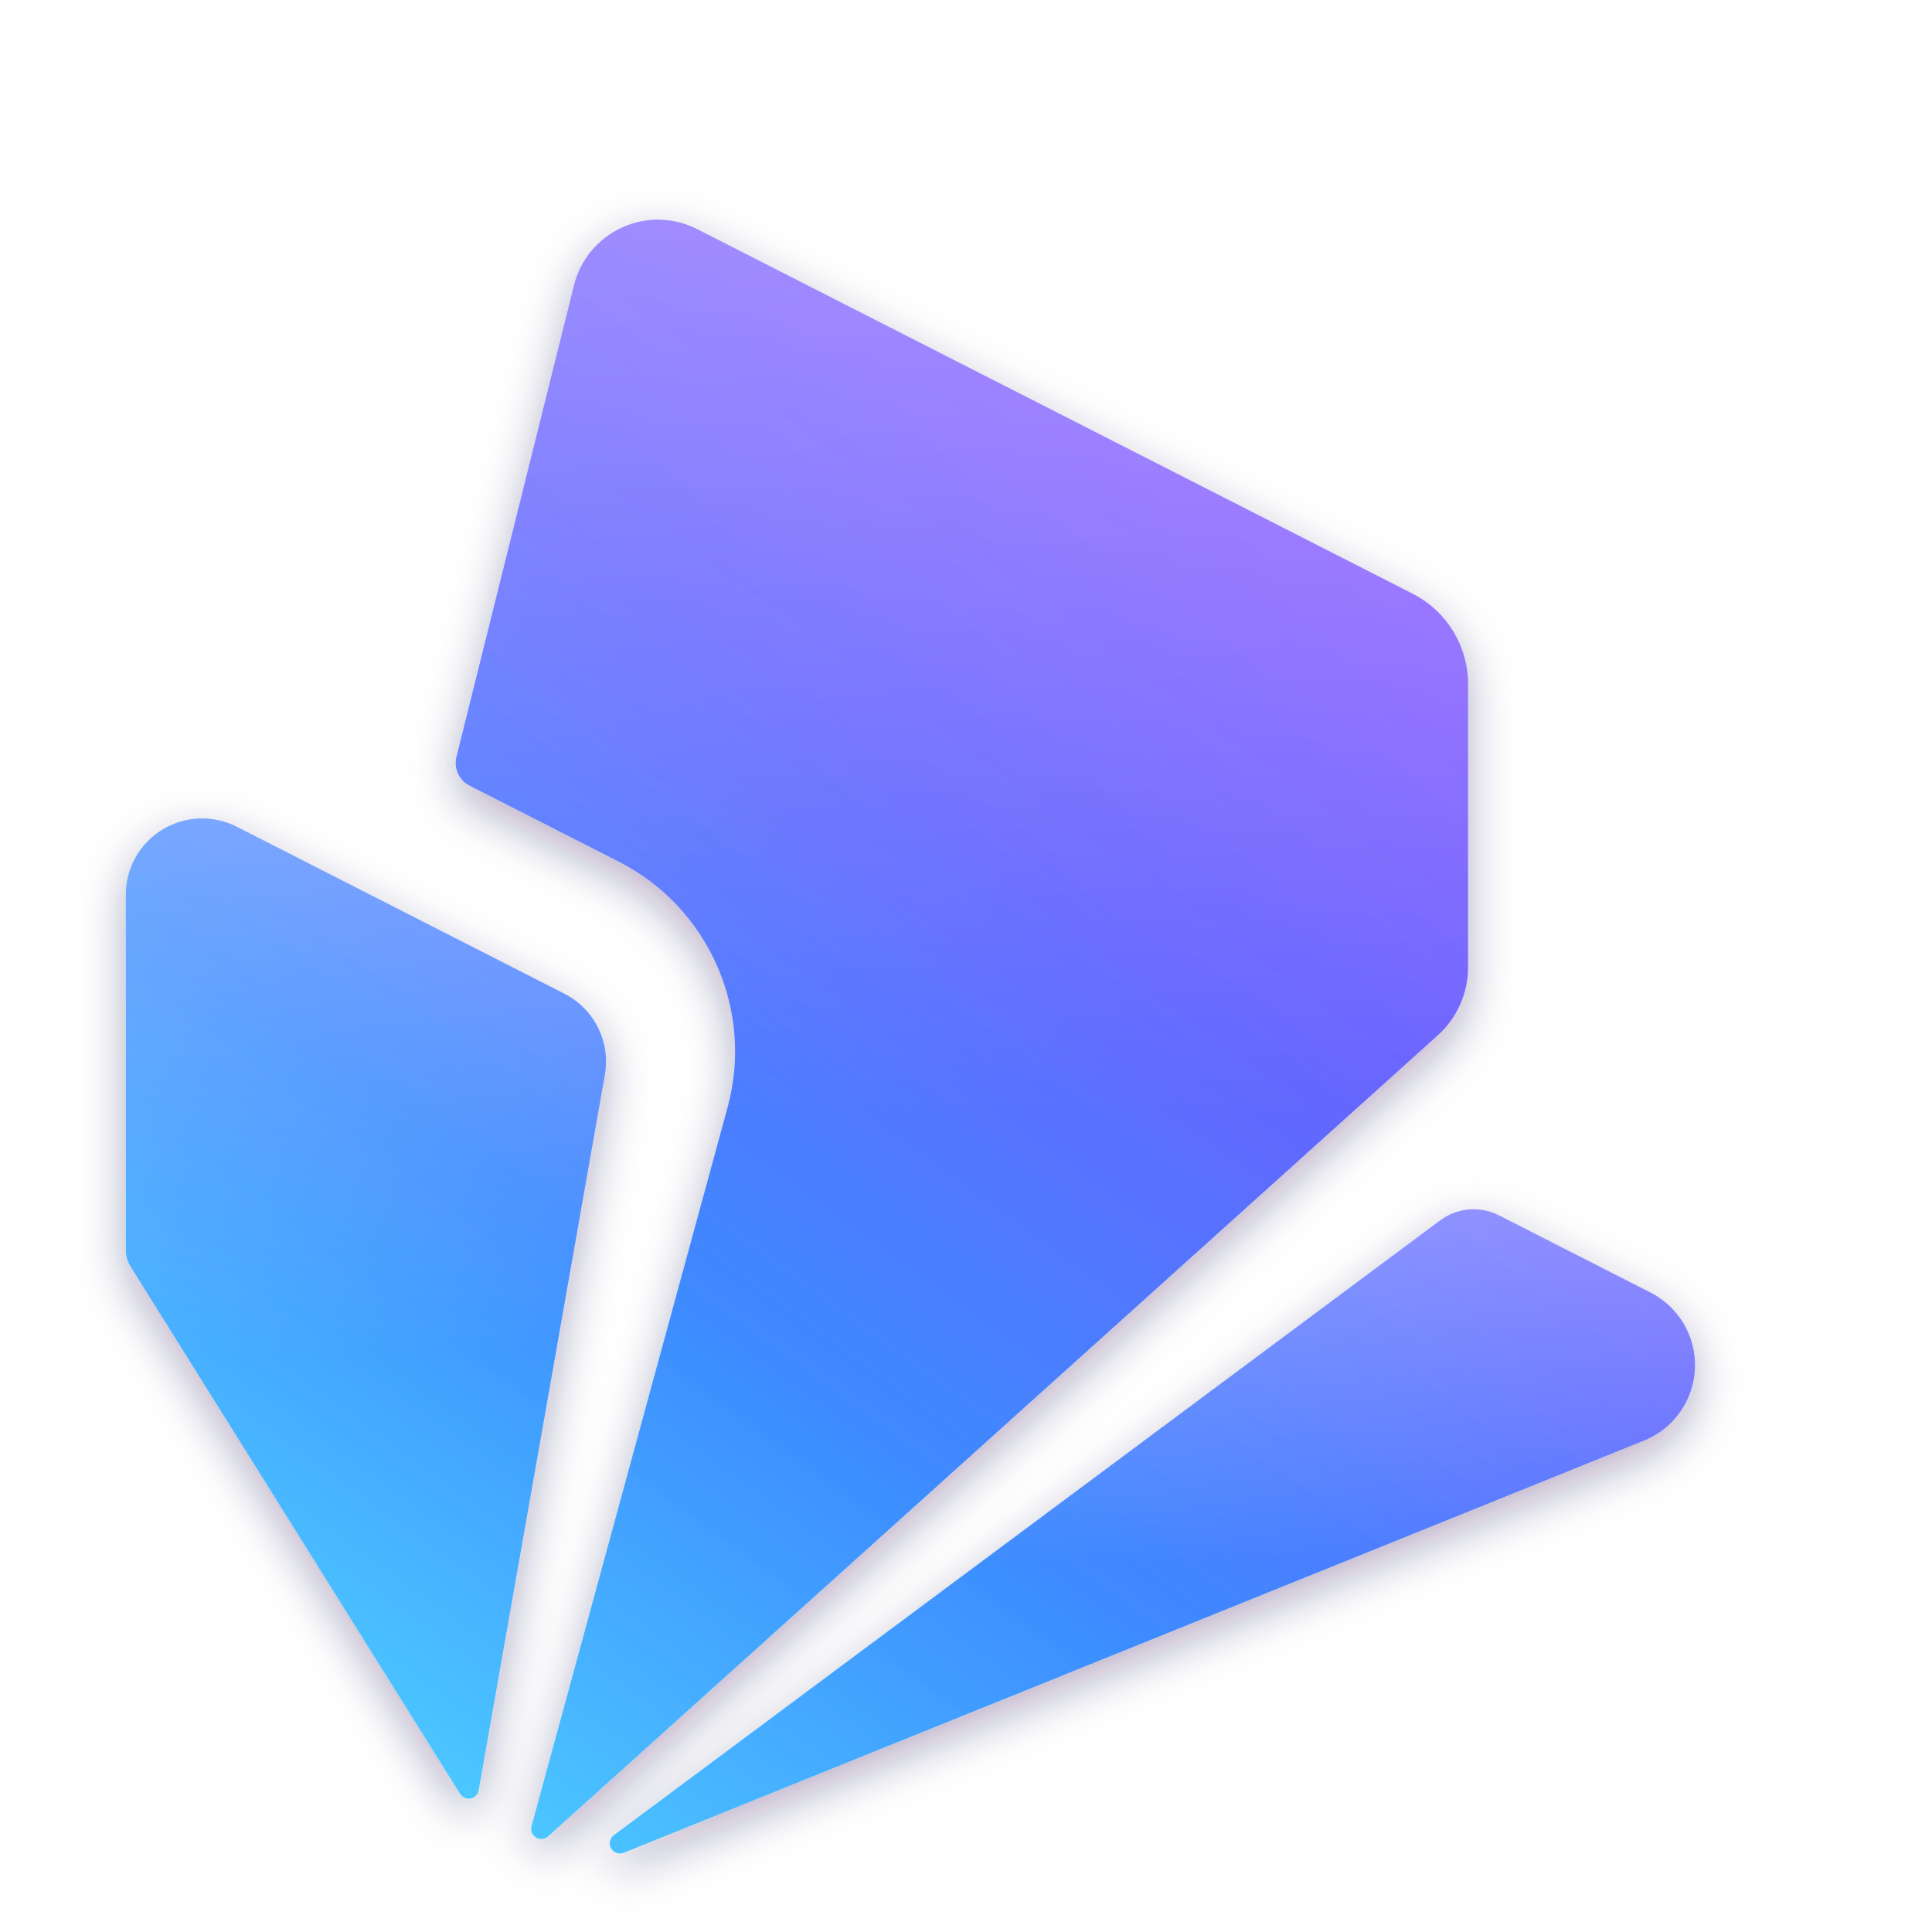
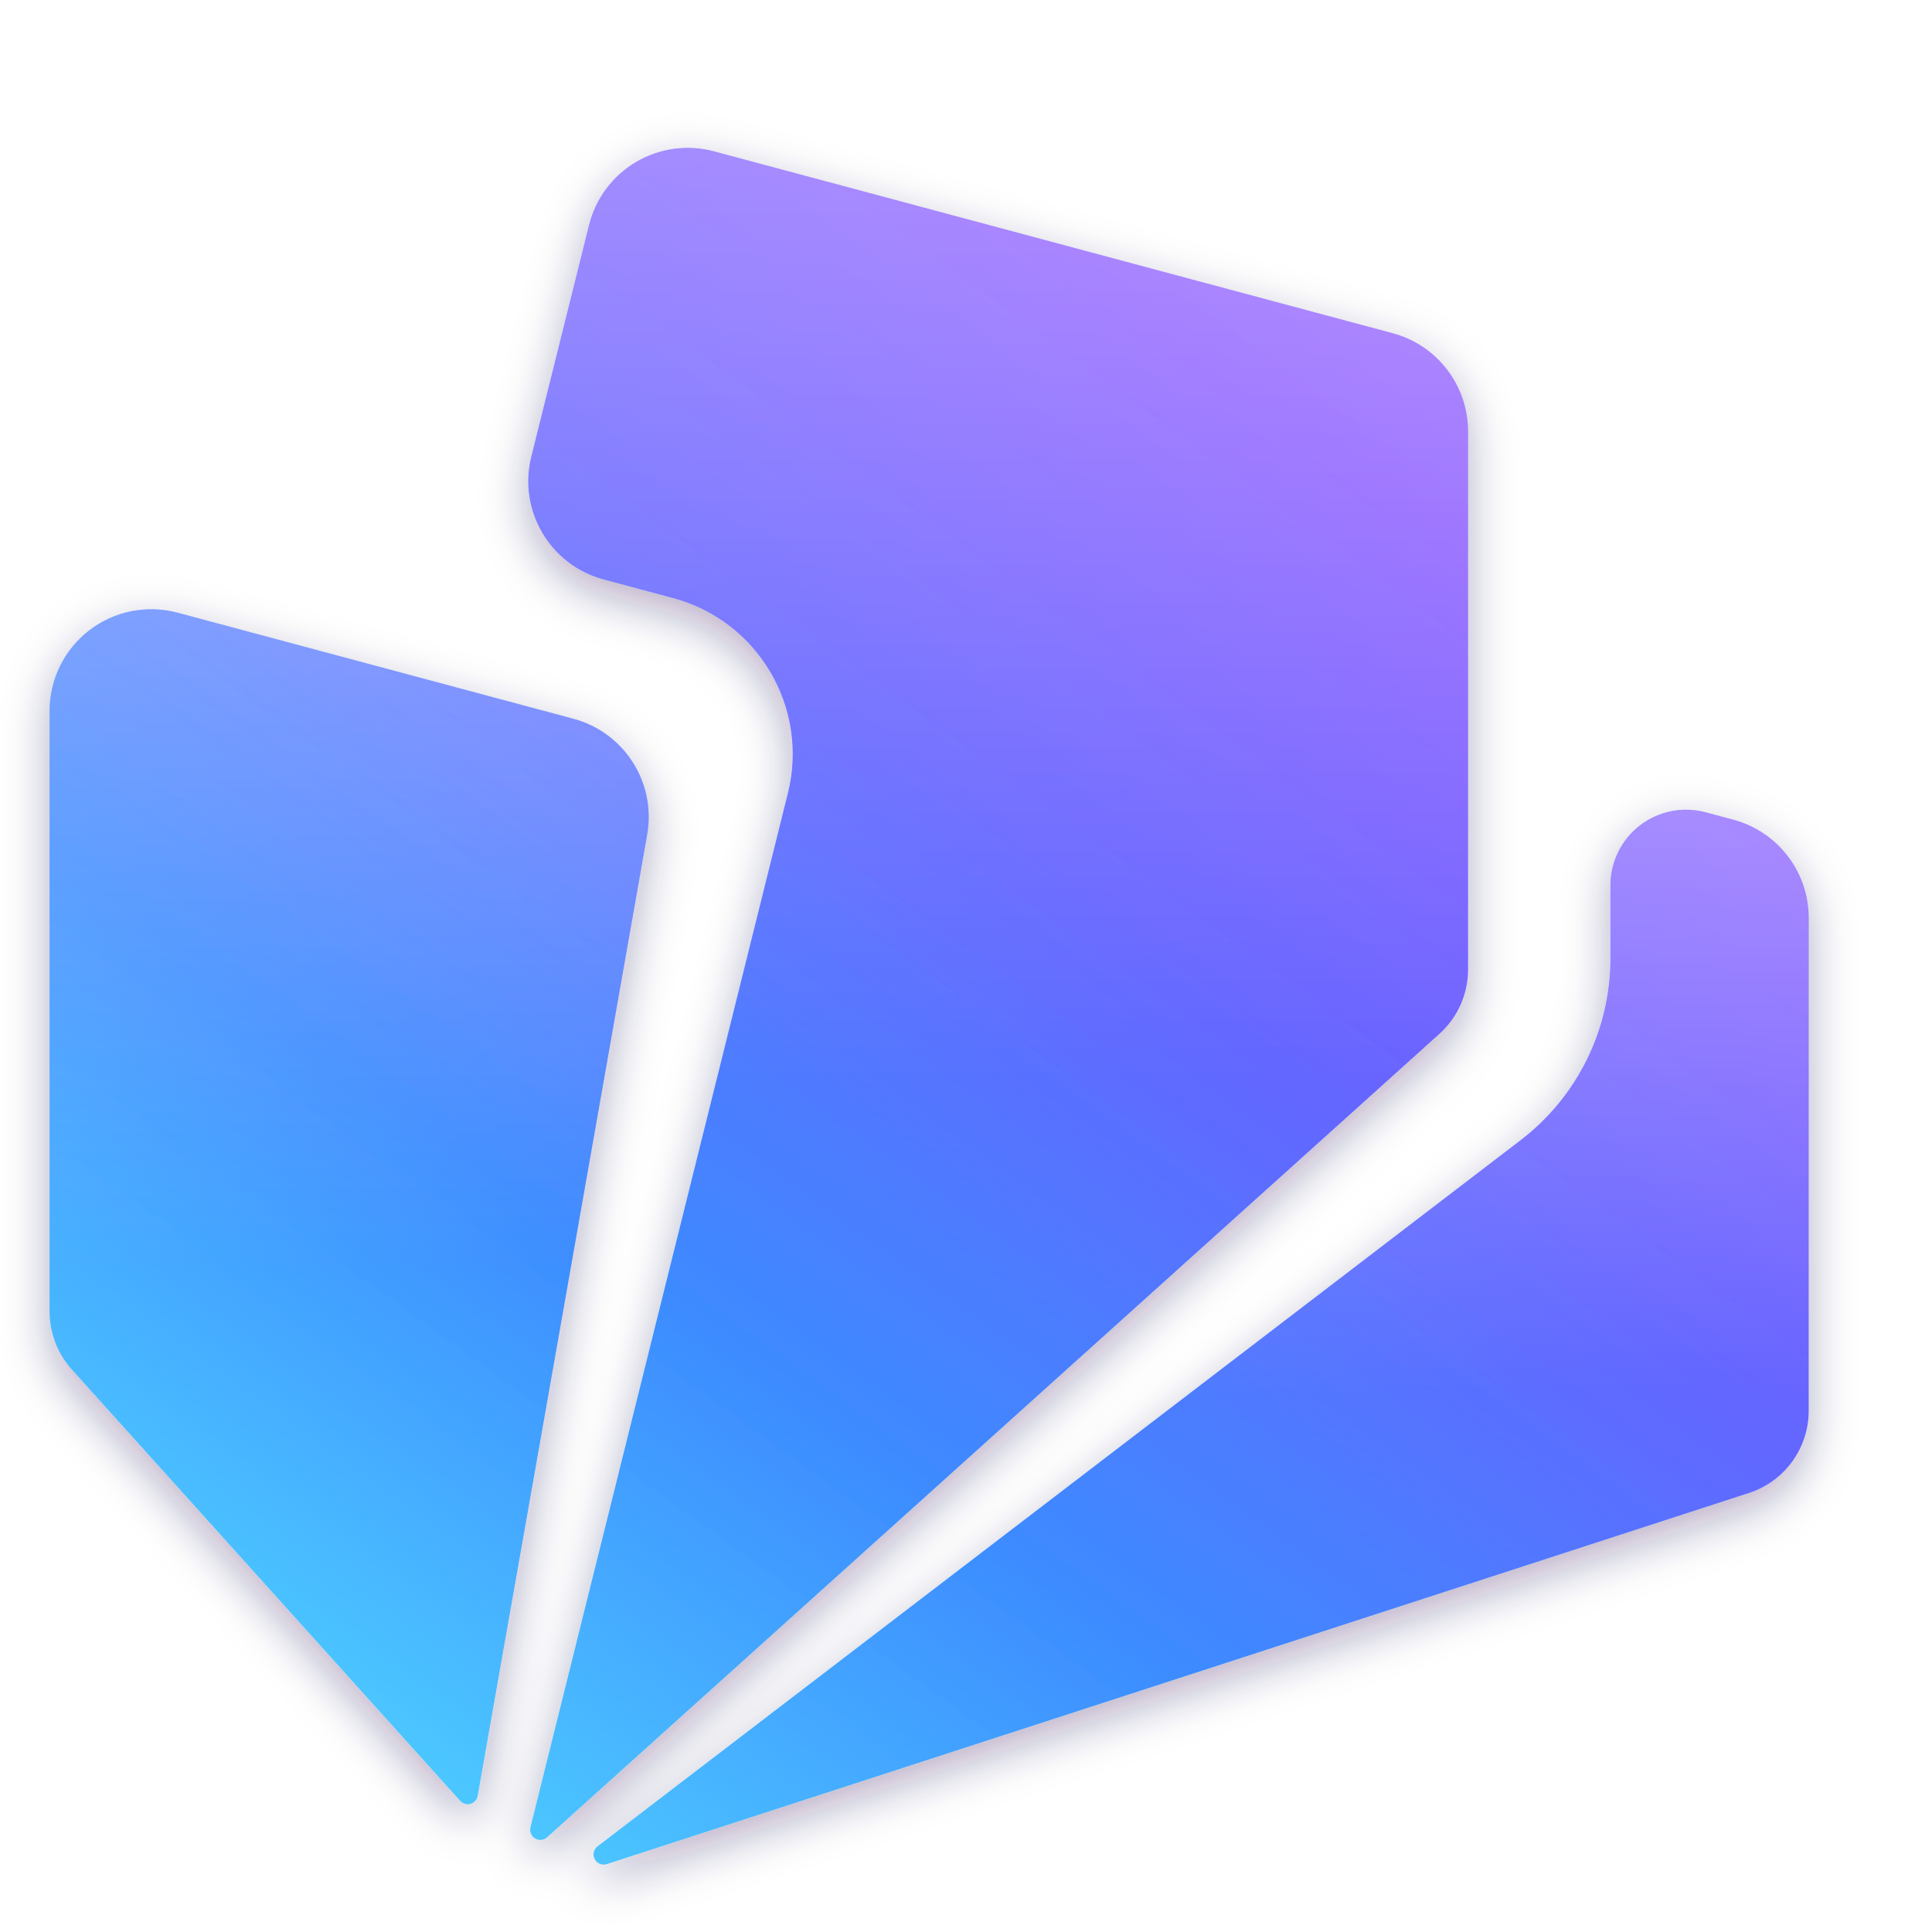
<svg xmlns="http://www.w3.org/2000/svg" viewBox="0 0 760 760" role="img" aria-label="Deckle">
  <defs>
    <linearGradient id="rest" gradientUnits="userSpaceOnUse" x1="201.5" y1="729.5" x2="700.5" y2="40.5">
      <stop offset="0" stop-color="#4CC9FF" />
      <stop offset="0.25" stop-color="#3D8BFF" />
      <stop offset="0.5" stop-color="#6366FF" />
      <stop offset="0.75" stop-color="#8B5CFF" />
      <stop offset="1" stop-color="#A974FF" />
    </linearGradient>
    <linearGradient id="sheen" x1="0" y1="0" x2="0" y2="1">
      <stop offset="0" stop-color="#fff" stop-opacity="0.28" />
      <stop offset="0.55" stop-color="#fff" stop-opacity="0" />
    </linearGradient>
    <filter id="shadow" x="-20%" y="-20%" width="140%" height="140%">
      <feDropShadow dx="0" dy="6" stdDeviation="9" flood-color="#1A0B4D" flood-opacity="0.32" />
    </filter>
  </defs>
  <g filter="url(#shadow)">
-     <path id="blade-a" d="M225.81 112.2A34 34 0 0 1 274.24 90.14L555.66 233.53A40 40 0 0 1 577.5 269.17L577.5 380.52A36 36 0 0 1 565.59 407.27L215.62 722.39A4 4 0 0 1 209.08 718.36L286.2 435.64A83.77 83.77 0 0 0 243.41 338.96L184.72 309.05A10 10 0 0 1 179.56 297.72Z" fill="url(#rest)" />
-     <path id="blade-d" d="M49.5 351.96A30 30 0 0 1 93.12 325.23L222 390.9A30 30 0 0 1 237.93 422.84L188.31 704.24A4 4 0 0 1 180.98 705.66L51.32 498.17A12 12 0 0 1 49.5 491.81Z" fill="url(#rest)" />
-     <path id="blade-e" d="M566.55 480.06A22 22 0 0 1 589.67 478.1L649.29 508.48A32 32 0 0 1 646.75 566.67L245.35 728.84A4 4 0 0 1 241.46 721.93Z" fill="url(#rest)" />
+     <path id="blade-a" d="M231.72 88.51A40 40 0 0 1 280.89 59.54L547.85 131.08A40 40 0 0 1 577.5 169.72L577.5 381.41A34 34 0 0 1 566.25 406.68L215.22 722.75A4 4 0 0 1 208.66 718.81L309.95 311.95A63.5 63.5 0 0 0 264.76 235.27L237.46 227.95A40 40 0 0 1 209 179.64Z" fill="url(#rest)" />
+     <path id="blade-d" d="M19.5 279.66A40 40 0 0 1 69.85 241.02L225.55 282.74A40 40 0 0 1 254.59 328.32L187.92 706.42A4 4 0 0 1 181.01 708.41L28.23 538.73A34 34 0 0 1 19.5 515.98Z" fill="url(#rest)" />
+     <path id="blade-e" d="M633.5 348.26A29.74 29.74 0 0 1 670.94 319.53L681.85 322.46A40 40 0 0 1 711.5 361.09L711.5 554.96A34 34 0 0 1 688.01 587.3L238.74 733.28A4 4 0 0 1 235.07 726.29L598.19 448.5A90 90 0 0 0 633.5 377.02Z" fill="url(#rest)" />
  </g>
-   <path d="M225.81 112.2A34 34 0 0 1 274.24 90.14L555.66 233.53A40 40 0 0 1 577.5 269.17L577.5 380.52A36 36 0 0 1 565.59 407.27L215.62 722.39A4 4 0 0 1 209.08 718.36L286.2 435.64A83.77 83.77 0 0 0 243.41 338.96L184.72 309.05A10 10 0 0 1 179.56 297.72Z" fill="url(#sheen)" />
-   <path d="M49.5 351.96A30 30 0 0 1 93.12 325.23L222 390.9A30 30 0 0 1 237.93 422.84L188.31 704.24A4 4 0 0 1 180.98 705.66L51.32 498.17A12 12 0 0 1 49.5 491.81Z" fill="url(#sheen)" />
-   <path d="M566.55 480.06A22 22 0 0 1 589.67 478.1L649.29 508.48A32 32 0 0 1 646.75 566.67L245.35 728.84A4 4 0 0 1 241.46 721.93Z" fill="url(#sheen)" />
+   <path d="M231.72 88.51A40 40 0 0 1 280.89 59.54L547.85 131.08A40 40 0 0 1 577.5 169.72L577.5 381.41A34 34 0 0 1 566.25 406.68L215.22 722.75A4 4 0 0 1 208.66 718.81L309.95 311.95A63.5 63.5 0 0 0 264.76 235.27L237.46 227.95A40 40 0 0 1 209 179.64Z" fill="url(#sheen)" />
+   <path d="M19.5 279.66A40 40 0 0 1 69.85 241.02L225.55 282.74A40 40 0 0 1 254.59 328.32L187.92 706.42A4 4 0 0 1 181.01 708.41L28.23 538.73A34 34 0 0 1 19.5 515.98Z" fill="url(#sheen)" />
+   <path d="M633.5 348.26A29.74 29.74 0 0 1 670.94 319.53L681.85 322.46A40 40 0 0 1 711.5 361.09L711.5 554.96A34 34 0 0 1 688.01 587.3L238.74 733.28A4 4 0 0 1 235.07 726.29L598.19 448.5A90 90 0 0 0 633.5 377.02Z" fill="url(#sheen)" />
</svg>
